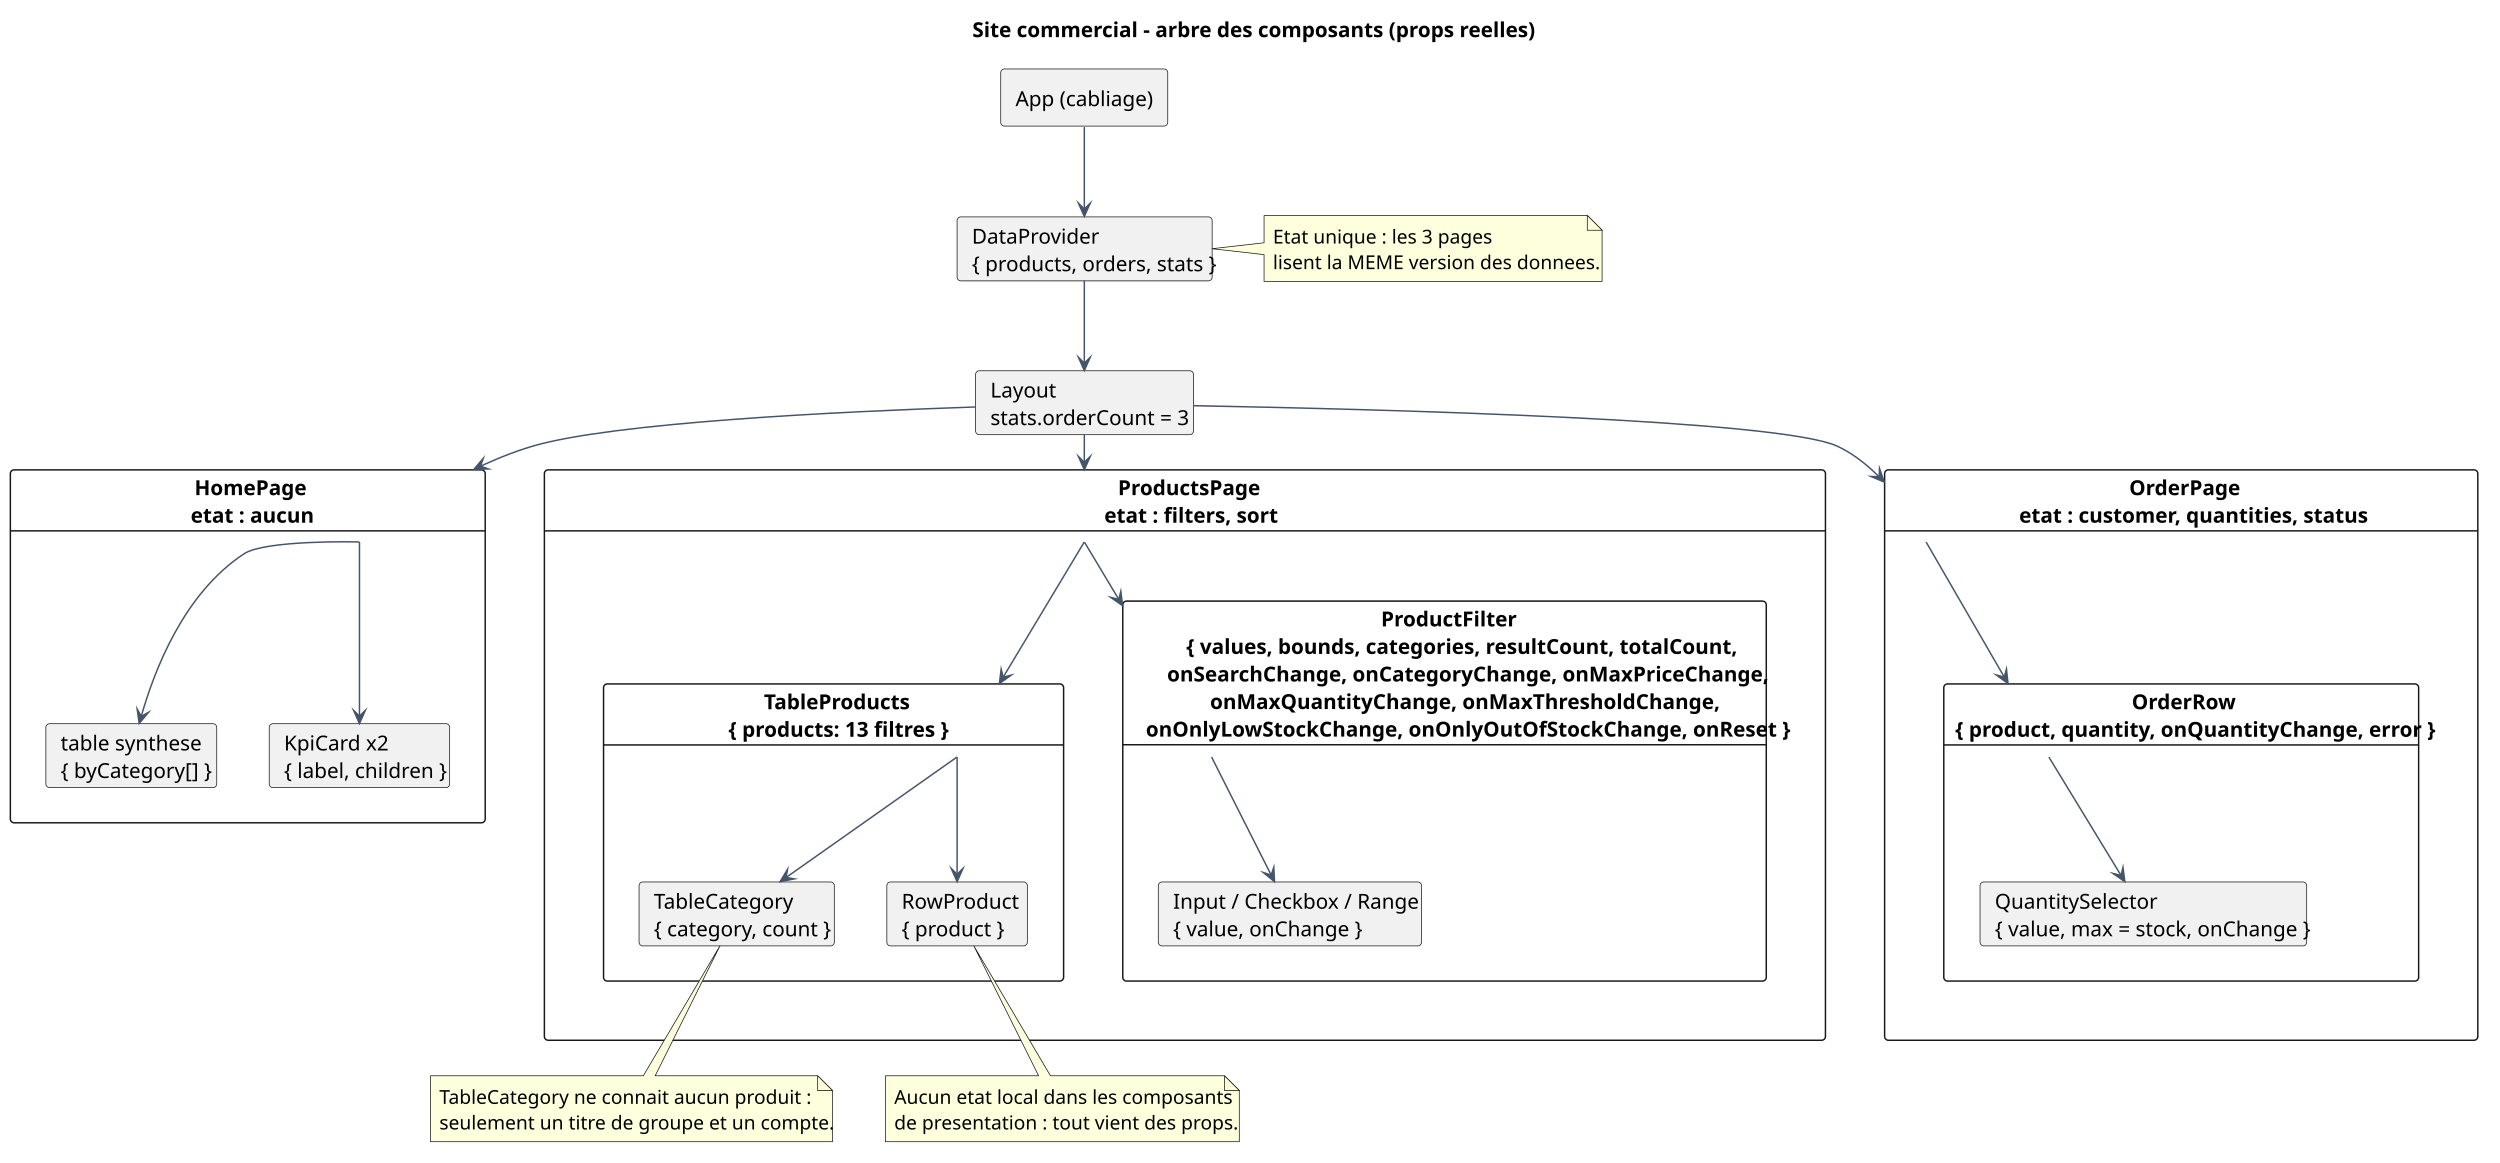
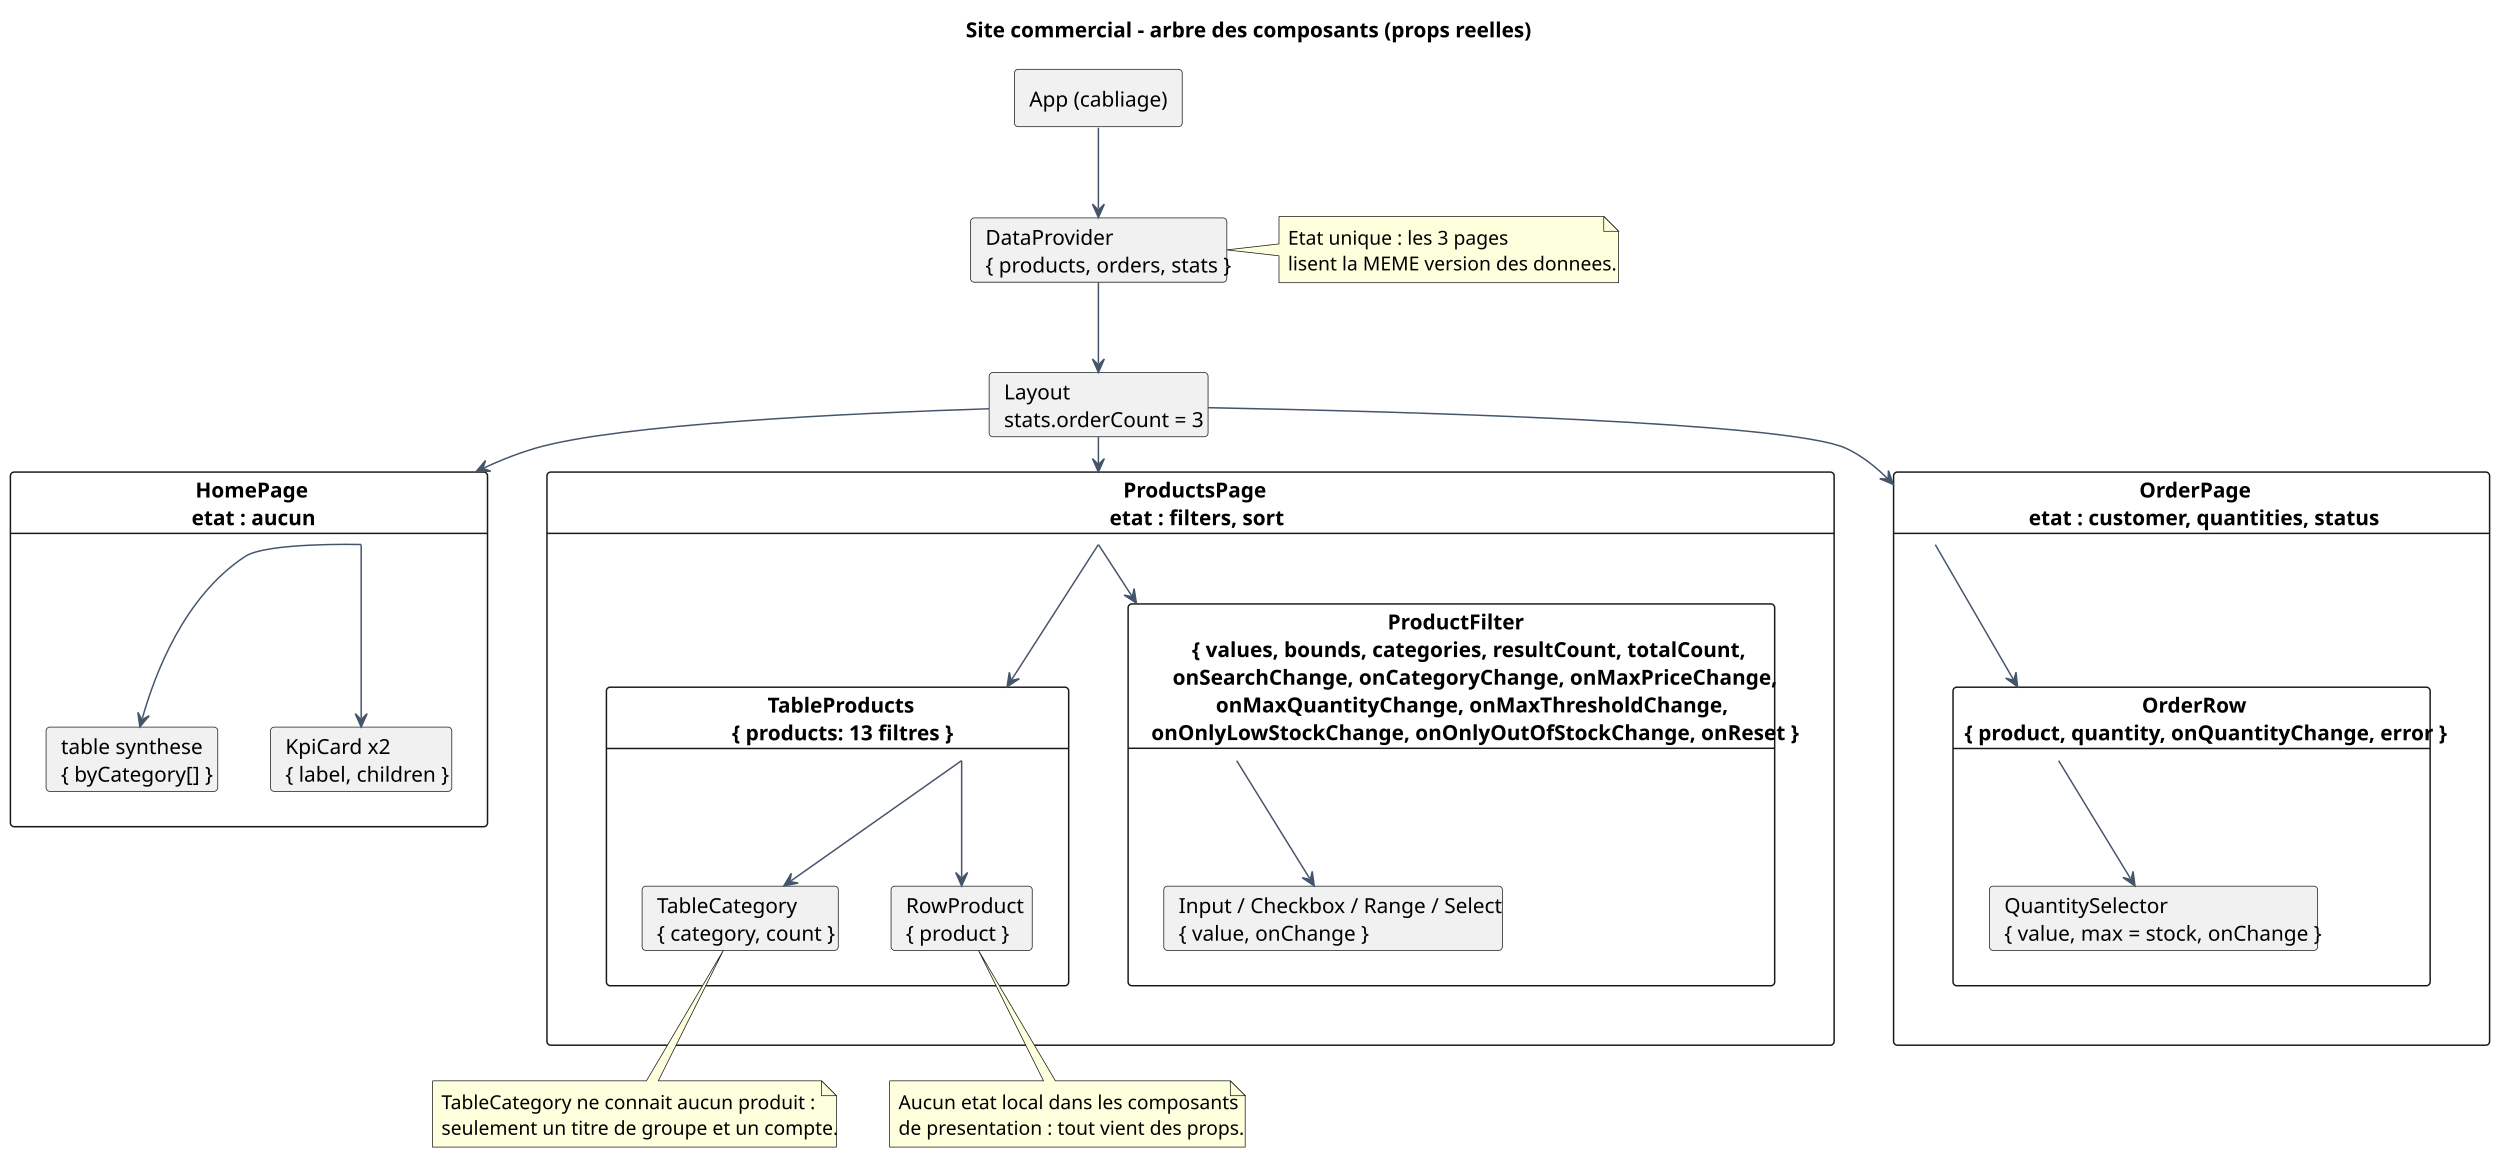
- <svg xmlns="http://www.w3.org/2000/svg" version="1.1" data-diagram-type="DESCRIPTION" style="width:1690px;height:786px;background:#FFFFFF;" width="1690px" height="786px" viewBox="0 0 1690 786" zoomAndPan="magnify" preserveAspectRatio="none" contentStyleType="text/css">
+ <svg xmlns="http://www.w3.org/2000/svg" contentStyleType="text/css" data-diagram-type="DESCRIPTION" height="778px" preserveAspectRatio="none" style="width:1682px;height:778px;background:#FFFFFF;" version="1.1" viewBox="0 0 1682 778" width="1682px" zoomAndPan="magnify">
  <defs />
-   <g font-family="sans-serif" lengthAdjust="spacing">
+   <g>
    <g class="title" data-source-line="1">
-       <text x="657.302" y="25.107" fill="#000" font-size="14" textLength="368.396" font-weight="700" font-family="Segoe UI">Site commercial  -  arbre des composants (props reelles)</text>
+       <text fill="#000000" font-family="Segoe UI" font-size="14" font-weight="bold" lengthAdjust="spacing" textLength="368.396" x="649.802" y="25.107">Site commercial  -  arbre des composants (props reelles)</text>
    </g>
-     <g class="cluster" data-qualified-name="Accueil" id="ent0004" data-source-line="16">
-       <rect x="7" y="317.621" width="321" height="238.58" fill="none" style="stroke:#181818;stroke-width:1;" rx="2.5" ry="2.5" />
-       <line x1="7" y1="358.863" x2="328" y2="358.863" style="stroke:#181818;stroke-width:1;" />
-       <text x="131.471" y="334.729" fill="#000" font-size="14" textLength="72.058" font-weight="700" font-family="Segoe UI">HomePage</text>
-       <text x="128.908" y="353.35" fill="#000" font-size="14" textLength="77.185" font-weight="700" font-family="Segoe UI">etat : aucun</text>
+     <g class="cluster" data-entity="Accueil" data-source-line="16" data-uid="ent0005" id="cluster_Accueil">
+       <rect fill="none" height="238.58" rx="2.5" ry="2.5" style="stroke:#181818;stroke-width:1;" width="321" x="7" y="317.621" />
+       <line style="stroke:#181818;stroke-width:1;" x1="7" x2="328" y1="358.863" y2="358.863" />
+       <text fill="#000000" font-family="Segoe UI" font-size="14" font-weight="bold" lengthAdjust="spacing" textLength="72.058" x="131.471" y="334.728">HomePage</text>
+       <text fill="#000000" font-family="Segoe UI" font-size="14" font-weight="bold" lengthAdjust="spacing" textLength="77.185" x="128.908" y="353.35">etat : aucun</text>
    </g>
-     <g class="cluster" data-qualified-name="Produits" id="ent0007" data-source-line="21">
-       <rect x="368" y="317.621" width="866" height="385.58" fill="none" style="stroke:#181818;stroke-width:1;" rx="2.5" ry="2.5" />
-       <line x1="368" y1="358.863" x2="1234" y2="358.863" style="stroke:#181818;stroke-width:1;" />
-       <text x="755.715" y="334.729" fill="#000" font-size="14" textLength="90.569" font-weight="700" font-family="Segoe UI">ProductsPage</text>
-       <text x="746.504" y="353.35" fill="#000" font-size="14" textLength="108.992" font-weight="700" font-family="Segoe UI">etat : filters, sort</text>
+     <g class="cluster" data-entity="Produits" data-source-line="21" data-uid="ent0008" id="cluster_Produits">
+       <rect fill="none" height="385.58" rx="2.5" ry="2.5" style="stroke:#181818;stroke-width:1;" width="866" x="368" y="317.621" />
+       <line style="stroke:#181818;stroke-width:1;" x1="368" x2="1234" y1="358.863" y2="358.863" />
+       <text fill="#000000" font-family="Segoe UI" font-size="14" font-weight="bold" lengthAdjust="spacing" textLength="90.569" x="755.715" y="334.728">ProductsPage</text>
+       <text fill="#000000" font-family="Segoe UI" font-size="14" font-weight="bold" lengthAdjust="spacing" textLength="108.992" x="746.504" y="353.35">etat : filters, sort</text>
    </g>
-     <g class="cluster" data-qualified-name="Produits.F" id="ent0008" data-source-line="22">
-       <rect x="759" y="406.341" width="435" height="256.86" fill="none" style="stroke:#181818;stroke-width:1;" rx="2.5" ry="2.5" />
-       <line x1="759" y1="503.447" x2="1194" y2="503.447" style="stroke:#181818;stroke-width:1;" />
-       <text x="933.567" y="423.449" fill="#000" font-size="14" textLength="85.866" font-weight="700" font-family="Segoe UI">ProductFilter</text>
-       <text x="801.961" y="442.07" fill="#000" font-size="14" textLength="349.077" font-weight="700" font-family="Segoe UI">{ values, bounds, categories, resultCount, totalCount,</text>
-       <text x="788.949" y="460.691" fill="#000" font-size="14" textLength="382.826" font-weight="700" font-family="Segoe UI">onSearchChange, onCategoryChange, onMaxPriceChange,</text>
-       <text x="818.002" y="479.312" fill="#000" font-size="14" textLength="324.721" font-weight="700" font-family="Segoe UI">onMaxQuantityChange, onMaxThresholdChange,</text>
-       <text x="774.594" y="497.933" fill="#000" font-size="14" textLength="411.537" font-weight="700" font-family="Segoe UI">onOnlyLowStockChange, onOnlyOutOfStockChange, onReset }</text>
+     <g class="cluster" data-entity="F" data-source-line="22" data-uid="ent0009" id="cluster_F">
+       <rect fill="none" height="256.86" rx="2.5" ry="2.5" style="stroke:#181818;stroke-width:1;" width="435" x="759" y="406.341" />
+       <line style="stroke:#181818;stroke-width:1;" x1="759" x2="1194" y1="503.447" y2="503.447" />
+       <text fill="#000000" font-family="Segoe UI" font-size="14" font-weight="bold" lengthAdjust="spacing" textLength="85.866" x="933.567" y="423.449">ProductFilter</text>
+       <text fill="#000000" font-family="Segoe UI" font-size="14" font-weight="bold" lengthAdjust="spacing" textLength="349.077" x="801.961" y="442.07">{ values, bounds, categories, resultCount, totalCount,</text>
+       <text fill="#000000" font-family="Segoe UI" font-size="14" font-weight="bold" lengthAdjust="spacing" textLength="382.826" x="788.949" y="460.691">onSearchChange, onCategoryChange, onMaxPriceChange,</text>
+       <text fill="#000000" font-family="Segoe UI" font-size="14" font-weight="bold" lengthAdjust="spacing" textLength="324.721" x="818.002" y="479.312">onMaxQuantityChange, onMaxThresholdChange,</text>
+       <text fill="#000000" font-family="Segoe UI" font-size="14" font-weight="bold" lengthAdjust="spacing" textLength="411.537" x="774.594" y="497.933">onOnlyLowStockChange, onOnlyOutOfStockChange, onReset }</text>
    </g>
-     <g class="cluster" data-qualified-name="Produits.T" id="ent0010" data-source-line="25">
-       <rect x="408" y="462.341" width="311" height="200.86" fill="none" style="stroke:#181818;stroke-width:1;" rx="2.5" ry="2.5" />
-       <line x1="408" y1="503.583" x2="719" y2="503.583" style="stroke:#181818;stroke-width:1;" />
-       <text x="516.417" y="479.449" fill="#000" font-size="14" textLength="94.165" font-weight="700" font-family="Segoe UI">TableProducts</text>
-       <text x="492.481" y="498.07" fill="#000" font-size="14" textLength="142.037" font-weight="700" font-family="Segoe UI">{ products: 13 filtres }</text>
+     <g class="cluster" data-entity="T" data-source-line="25" data-uid="ent0011" id="cluster_T">
+       <rect fill="none" height="200.86" rx="2.5" ry="2.5" style="stroke:#181818;stroke-width:1;" width="311" x="408" y="462.341" />
+       <line style="stroke:#181818;stroke-width:1;" x1="408" x2="719" y1="503.583" y2="503.583" />
+       <text fill="#000000" font-family="Segoe UI" font-size="14" font-weight="bold" lengthAdjust="spacing" textLength="94.165" x="516.418" y="479.449">TableProducts</text>
+       <text fill="#000000" font-family="Segoe UI" font-size="14" font-weight="bold" lengthAdjust="spacing" textLength="142.037" x="492.481" y="498.07">{ products: 13 filtres }</text>
    </g>
-     <g class="cluster" data-qualified-name="Commande" id="ent0013" data-source-line="31">
-       <rect x="1274" y="317.621" width="401" height="385.58" fill="none" style="stroke:#181818;stroke-width:1;" rx="2.5" ry="2.5" />
-       <line x1="1274" y1="358.863" x2="1675" y2="358.863" style="stroke:#181818;stroke-width:1;" />
-       <text x="1439.312" y="334.729" fill="#000" font-size="14" textLength="70.376" font-weight="700" font-family="Segoe UI">OrderPage</text>
-       <text x="1364.947" y="353.35" fill="#000" font-size="14" textLength="219.105" font-weight="700" font-family="Segoe UI">etat : customer, quantities, status</text>
+     <g class="cluster" data-entity="Commande" data-source-line="31" data-uid="ent0014" id="cluster_Commande">
+       <rect fill="none" height="385.58" rx="2.5" ry="2.5" style="stroke:#181818;stroke-width:1;" width="401" x="1274" y="317.621" />
+       <line style="stroke:#181818;stroke-width:1;" x1="1274" x2="1675" y1="358.863" y2="358.863" />
+       <text fill="#000000" font-family="Segoe UI" font-size="14" font-weight="bold" lengthAdjust="spacing" textLength="70.376" x="1439.312" y="334.728">OrderPage</text>
+       <text fill="#000000" font-family="Segoe UI" font-size="14" font-weight="bold" lengthAdjust="spacing" textLength="219.106" x="1364.947" y="353.35">etat : customer, quantities, status</text>
    </g>
-     <g class="cluster" data-qualified-name="Commande.L" id="ent0014" data-source-line="32">
-       <rect x="1314" y="462.341" width="321" height="200.86" fill="none" style="stroke:#181818;stroke-width:1;" rx="2.5" ry="2.5" />
-       <line x1="1314" y1="503.583" x2="1635" y2="503.583" style="stroke:#181818;stroke-width:1;" />
-       <text x="1441.069" y="479.449" fill="#000" font-size="14" textLength="66.862" font-weight="700" font-family="Segoe UI">OrderRow</text>
-       <text x="1321.761" y="498.07" fill="#000" font-size="14" textLength="305.478" font-weight="700" font-family="Segoe UI">{ product, quantity, onQuantityChange, error }</text>
+     <g class="cluster" data-entity="L" data-source-line="32" data-uid="ent0015" id="cluster_L">
+       <rect fill="none" height="200.86" rx="2.5" ry="2.5" style="stroke:#181818;stroke-width:1;" width="321" x="1314" y="462.341" />
+       <line style="stroke:#181818;stroke-width:1;" x1="1314" x2="1635" y1="503.583" y2="503.583" />
+       <text fill="#000000" font-family="Segoe UI" font-size="14" font-weight="bold" lengthAdjust="spacing" textLength="66.862" x="1441.069" y="479.449">OrderRow</text>
+       <text fill="#000000" font-family="Segoe UI" font-size="14" font-weight="bold" lengthAdjust="spacing" textLength="305.478" x="1321.761" y="498.07">{ product, quantity, onQuantityChange, error }</text>
    </g>
-     <g class="entity" data-qualified-name="App" id="ent0001" data-source-line="7">
-       <rect x="676.5" y="46.621" width="112.9" height="38.621" fill="#F1F1F1" style="stroke:#181818;stroke-width:0.5;" rx="2.5" ry="2.5" />
-       <text x="686.5" y="71.729" fill="#000" font-size="14" textLength="92.9" font-family="Segoe UI">App  (cabliage)</text>
+     <g class="entity" data-entity="App" data-source-line="7" data-uid="ent0002" id="entity_App">
+       <rect fill="#F1F1F1" height="38.621" rx="2.5" ry="2.5" style="stroke:#181818;stroke-width:0.5;" width="112.9" x="682.5" y="46.621" />
+       <text fill="#000000" font-family="Segoe UI" font-size="14" lengthAdjust="spacing" textLength="92.9" x="692.5" y="71.728">App  (cabliage)</text>
    </g>
-     <g class="entity" data-qualified-name="Store" id="ent0002" data-source-line="10">
-       <rect x="647" y="146.621" width="172.414" height="43.242" fill="#F1F1F1" style="stroke:#181818;stroke-width:0.5;" rx="2.5" ry="2.5" />
-       <text x="657" y="164.729" fill="#000" font-size="14" textLength="80.247" font-family="Segoe UI">DataProvider</text>
-       <text x="657" y="183.35" fill="#000" font-size="14" textLength="152.414" font-family="Segoe UI">{ products, orders, stats }</text>
+     <g class="entity" data-entity="Store" data-source-line="10" data-uid="ent0003" id="entity_Store">
+       <rect fill="#F1F1F1" height="43.242" rx="2.5" ry="2.5" style="stroke:#181818;stroke-width:0.5;" width="172.414" x="653" y="146.621" />
+       <text fill="#000000" font-family="Segoe UI" font-size="14" lengthAdjust="spacing" textLength="80.247" x="663" y="164.728">DataProvider</text>
+       <text fill="#000000" font-family="Segoe UI" font-size="14" lengthAdjust="spacing" textLength="152.414" x="663" y="183.35">{ products, orders, stats }</text>
    </g>
-     <g class="entity" data-qualified-name="Layout" id="ent0003" data-source-line="13">
-       <rect x="659.5" y="250.621" width="147.285" height="43.242" fill="#F1F1F1" style="stroke:#181818;stroke-width:0.5;" rx="2.5" ry="2.5" />
-       <text x="669.5" y="268.729" fill="#000" font-size="14" textLength="41.357" font-family="Segoe UI">Layout</text>
-       <text x="669.5" y="287.35" fill="#000" font-size="14" textLength="127.285" font-family="Segoe UI">stats.orderCount = 3</text>
+     <g class="entity" data-entity="Layout" data-source-line="13" data-uid="ent0004" id="entity_Layout">
+       <rect fill="#F1F1F1" height="43.242" rx="2.5" ry="2.5" style="stroke:#181818;stroke-width:0.5;" width="147.285" x="665.5" y="250.621" />
+       <text fill="#000000" font-family="Segoe UI" font-size="14" lengthAdjust="spacing" textLength="41.357" x="675.5" y="268.728">Layout</text>
+       <text fill="#000000" font-family="Segoe UI" font-size="14" lengthAdjust="spacing" textLength="127.285" x="675.5" y="287.35">stats.orderCount = 3</text>
    </g>
-     <g class="entity" data-qualified-name="Accueil.K1" id="ent0005" data-source-line="17">
-       <rect x="182" y="489.201" width="121.972" height="43.242" fill="#F1F1F1" style="stroke:#181818;stroke-width:0.5;" rx="2.5" ry="2.5" />
-       <text x="192" y="507.309" fill="#000" font-size="14" textLength="66.452" font-family="Segoe UI">KpiCard x2</text>
-       <text x="192" y="525.93" fill="#000" font-size="14" textLength="101.972" font-family="Segoe UI">{ label, children }</text>
+     <g class="entity" data-entity="K1" data-source-line="17" data-uid="ent0006" id="entity_K1">
+       <rect fill="#F1F1F1" height="43.242" rx="2.5" ry="2.5" style="stroke:#181818;stroke-width:0.5;" width="121.972" x="182" y="489.201" />
+       <text fill="#000000" font-family="Segoe UI" font-size="14" lengthAdjust="spacing" textLength="66.452" x="192" y="507.308">KpiCard x2</text>
+       <text fill="#000000" font-family="Segoe UI" font-size="14" lengthAdjust="spacing" textLength="101.972" x="192" y="525.93">{ label, children }</text>
    </g>
-     <g class="entity" data-qualified-name="Accueil.K2" id="ent0006" data-source-line="18">
-       <rect x="31" y="489.201" width="115.519" height="43.242" fill="#F1F1F1" style="stroke:#181818;stroke-width:0.5;" rx="2.5" ry="2.5" />
-       <text x="41" y="507.309" fill="#000" font-size="14" textLength="88.532" font-family="Segoe UI">table synthese</text>
-       <text x="41" y="525.93" fill="#000" font-size="14" textLength="95.519" font-family="Segoe UI">{ byCategory[] }</text>
+     <g class="entity" data-entity="K2" data-source-line="18" data-uid="ent0007" id="entity_K2">
+       <rect fill="#F1F1F1" height="43.242" rx="2.5" ry="2.5" style="stroke:#181818;stroke-width:0.5;" width="115.519" x="31" y="489.201" />
+       <text fill="#000000" font-family="Segoe UI" font-size="14" lengthAdjust="spacing" textLength="88.532" x="41" y="507.308">table synthese</text>
+       <text fill="#000000" font-family="Segoe UI" font-size="14" lengthAdjust="spacing" textLength="95.519" x="41" y="525.93">{ byCategory[] }</text>
    </g>
-     <g class="entity" data-qualified-name="Produits.F.Atomes" id="ent0009" data-source-line="23">
-       <rect x="783" y="596.201" width="177.979" height="43.242" fill="#F1F1F1" style="stroke:#181818;stroke-width:0.5;" rx="2.5" ry="2.5" />
-       <text x="793" y="614.309" fill="#000" font-size="14" textLength="157.979" font-family="Segoe UI">Input / Checkbox / Range</text>
-       <text x="793" y="632.93" fill="#000" font-size="14" textLength="118.781" font-family="Segoe UI">{ value, onChange }</text>
+     <g class="entity" data-entity="Atomes" data-source-line="23" data-uid="ent0010" id="entity_Atomes">
+       <rect fill="#F1F1F1" height="43.242" rx="2.5" ry="2.5" style="stroke:#181818;stroke-width:0.5;" width="227.785" x="783" y="596.201" />
+       <text fill="#000000" font-family="Segoe UI" font-size="14" lengthAdjust="spacing" textLength="207.785" x="793" y="614.308">Input / Checkbox / Range / Select</text>
+       <text fill="#000000" font-family="Segoe UI" font-size="14" lengthAdjust="spacing" textLength="118.781" x="793" y="632.93">{ value, onChange }</text>
    </g>
-     <g class="entity" data-qualified-name="Produits.T.C" id="ent0011" data-source-line="26">
-       <rect x="432" y="596.201" width="131.993" height="43.242" fill="#F1F1F1" style="stroke:#181818;stroke-width:0.5;" rx="2.5" ry="2.5" />
-       <text x="442" y="614.309" fill="#000" font-size="14" textLength="89.346" font-family="Segoe UI">TableCategory</text>
-       <text x="442" y="632.93" fill="#000" font-size="14" textLength="111.993" font-family="Segoe UI">{ category, count }</text>
+     <g class="entity" data-entity="C" data-source-line="26" data-uid="ent0012" id="entity_C">
+       <rect fill="#F1F1F1" height="43.242" rx="2.5" ry="2.5" style="stroke:#181818;stroke-width:0.5;" width="131.993" x="432" y="596.201" />
+       <text fill="#000000" font-family="Segoe UI" font-size="14" lengthAdjust="spacing" textLength="89.346" x="442" y="614.308">TableCategory</text>
+       <text fill="#000000" font-family="Segoe UI" font-size="14" lengthAdjust="spacing" textLength="111.993" x="442" y="632.93">{ category, count }</text>
    </g>
-     <g class="entity" data-qualified-name="Produits.T.R" id="ent0012" data-source-line="27">
-       <rect x="599.5" y="596.201" width="94.983" height="43.242" fill="#F1F1F1" style="stroke:#181818;stroke-width:0.5;" rx="2.5" ry="2.5" />
-       <text x="609.5" y="614.309" fill="#000" font-size="14" textLength="74.983" font-family="Segoe UI">RowProduct</text>
-       <text x="609.5" y="632.93" fill="#000" font-size="14" textLength="64.798" font-family="Segoe UI">{ product }</text>
+     <g class="entity" data-entity="R" data-source-line="27" data-uid="ent0013" id="entity_R">
+       <rect fill="#F1F1F1" height="43.242" rx="2.5" ry="2.5" style="stroke:#181818;stroke-width:0.5;" width="94.983" x="599.5" y="596.201" />
+       <text fill="#000000" font-family="Segoe UI" font-size="14" lengthAdjust="spacing" textLength="74.983" x="609.5" y="614.308">RowProduct</text>
+       <text fill="#000000" font-family="Segoe UI" font-size="14" lengthAdjust="spacing" textLength="64.798" x="609.5" y="632.93">{ product }</text>
    </g>
-     <g class="entity" data-qualified-name="Commande.L.S" id="ent0015" data-source-line="33">
-       <rect x="1338.5" y="596.201" width="220.819" height="43.242" fill="#F1F1F1" style="stroke:#181818;stroke-width:0.5;" rx="2.5" ry="2.5" />
-       <text x="1348.5" y="614.309" fill="#000" font-size="14" textLength="102.929" font-family="Segoe UI">QuantitySelector</text>
-       <text x="1348.5" y="632.93" fill="#000" font-size="14" textLength="200.819" font-family="Segoe UI">{ value, max = stock, onChange }</text>
+     <g class="entity" data-entity="S" data-source-line="33" data-uid="ent0016" id="entity_S">
+       <rect fill="#F1F1F1" height="43.242" rx="2.5" ry="2.5" style="stroke:#181818;stroke-width:0.5;" width="220.819" x="1338.5" y="596.201" />
+       <text fill="#000000" font-family="Segoe UI" font-size="14" lengthAdjust="spacing" textLength="102.929" x="1348.5" y="614.308">QuantitySelector</text>
+       <text fill="#000000" font-family="Segoe UI" font-size="14" lengthAdjust="spacing" textLength="200.819" x="1348.5" y="632.93">{ value, max = stock, onChange }</text>
    </g>
-     <g class="entity" data-qualified-name="GMN30" id="ent0031" data-source-line="53">
-       <path d="M854.5,145.621 L854.5,164.121 L819.2,168.121 L854.5,172.121 L854.5,190.203 A0,0 0 0 0 854.5,190.203 L1083.011,190.203 A0,0 0 0 0 1083.011,190.203 L1083.011,155.621 L1073.011,145.621 L854.5,145.621 A0,0 0 0 0 854.5,145.621" style="stroke:#181818;stroke-width:0.5;" fill="#FEFFDD" />
-       <path d="M1073.011,145.621 L1073.011,155.621 L1083.011,155.621 L1073.011,145.621" style="stroke:#181818;stroke-width:0.5;" fill="#FEFFDD" />
-       <text x="860.5" y="164.649" fill="#000" font-size="13" textLength="138.995" font-family="Segoe UI">Etat unique : les 3 pages</text>
-       <text x="860.5" y="181.94" fill="#000" font-size="13" textLength="207.511" font-family="Segoe UI">lisent la MEME version des donnees.</text>
+     <g class="entity" data-entity="GMN31" data-source-line="53" data-uid="ent0032" id="entity_GMN31">
+       <path d="M860.5,145.621 L860.5,164.121 L825.2,168.121 L860.5,172.121 L860.5,190.203 A0,0 0 0 0 860.5,190.203 L1089.011,190.203 A0,0 0 0 0 1089.011,190.203 L1089.011,155.621 L1079.011,145.621 L860.5,145.621 A0,0 0 0 0 860.5,145.621" fill="#FEFFDD" style="stroke:#181818;stroke-width:0.5;" />
+       <path d="M1079.011,145.621 L1079.011,155.621 L1089.011,155.621 L1079.011,145.621" fill="#FEFFDD" style="stroke:#181818;stroke-width:0.5;" />
+       <text fill="#000000" font-family="Segoe UI" font-size="13" lengthAdjust="spacing" textLength="138.995" x="866.5" y="164.649">Etat unique : les 3 pages</text>
+       <text fill="#000000" font-family="Segoe UI" font-size="13" lengthAdjust="spacing" textLength="207.511" x="866.5" y="181.94">lisent la MEME version des donnees.</text>
    </g>
-     <g class="entity" data-qualified-name="GMN33" id="ent0034" data-source-line="58">
-       <path d="M598.5,727.201 L598.5,771.783 A0,0 0 0 0 598.5,771.783 L837.764,771.783 A0,0 0 0 0 837.764,771.783 L837.764,737.201 L827.764,727.201 L710.09,727.201 L658.25,639.301 L702.09,727.201 L598.5,727.201 A0,0 0 0 0 598.5,727.201" style="stroke:#181818;stroke-width:0.5;" fill="#FEFFDD" />
-       <path d="M827.764,727.201 L827.764,737.201 L837.764,737.201 L827.764,727.201" style="stroke:#181818;stroke-width:0.5;" fill="#FEFFDD" />
-       <text x="604.5" y="746.229" fill="#000" font-size="13" textLength="215.116" font-family="Segoe UI">Aucun etat local dans les composants</text>
-       <text x="604.5" y="763.52" fill="#000" font-size="13" textLength="218.264" font-family="Segoe UI">de presentation : tout vient des props.</text>
+     <g class="entity" data-entity="GMN34" data-source-line="58" data-uid="ent0035" id="entity_GMN34">
+       <path d="M598.5,727.201 L598.5,771.783 A0,0 0 0 0 598.5,771.783 L837.764,771.783 A0,0 0 0 0 837.764,771.783 L837.764,737.201 L827.764,727.201 L710.09,727.201 L658.25,639.301 L702.09,727.201 L598.5,727.201 A0,0 0 0 0 598.5,727.201" fill="#FEFFDD" style="stroke:#181818;stroke-width:0.5;" />
+       <path d="M827.764,727.201 L827.764,737.201 L837.764,737.201 L827.764,727.201" fill="#FEFFDD" style="stroke:#181818;stroke-width:0.5;" />
+       <text fill="#000000" font-family="Segoe UI" font-size="13" lengthAdjust="spacing" textLength="215.116" x="604.5" y="746.229">Aucun etat local dans les composants</text>
+       <text fill="#000000" font-family="Segoe UI" font-size="13" lengthAdjust="spacing" textLength="218.264" x="604.5" y="763.52">de presentation : tout vient des props.</text>
    </g>
-     <g class="entity" data-qualified-name="GMN36" id="ent0037" data-source-line="63">
-       <path d="M291,727.201 L291,771.783 A0,0 0 0 0 291,771.783 L562.739,771.783 A0,0 0 0 0 562.739,771.783 L562.739,737.201 L552.739,727.201 L442.91,727.201 L486.75,639.301 L434.91,727.201 L291,727.201 A0,0 0 0 0 291,727.201" style="stroke:#181818;stroke-width:0.5;" fill="#FEFFDD" />
-       <path d="M552.739,727.201 L552.739,737.201 L562.739,737.201 L552.739,727.201" style="stroke:#181818;stroke-width:0.5;" fill="#FEFFDD" />
-       <text x="297" y="746.229" fill="#000" font-size="13" textLength="237.282" font-family="Segoe UI">TableCategory ne connait aucun produit :</text>
-       <text x="297" y="763.52" fill="#000" font-size="13" textLength="250.739" font-family="Segoe UI">seulement un titre de groupe et un compte.</text>
+     <g class="entity" data-entity="GMN37" data-source-line="63" data-uid="ent0038" id="entity_GMN37">
+       <path d="M291,727.201 L291,771.783 A0,0 0 0 0 291,771.783 L562.739,771.783 A0,0 0 0 0 562.739,771.783 L562.739,737.201 L552.739,727.201 L442.91,727.201 L486.75,639.301 L434.91,727.201 L291,727.201 A0,0 0 0 0 291,727.201" fill="#FEFFDD" style="stroke:#181818;stroke-width:0.5;" />
+       <path d="M552.739,727.201 L552.739,737.201 L562.739,737.201 L552.739,727.201" fill="#FEFFDD" style="stroke:#181818;stroke-width:0.5;" />
+       <text fill="#000000" font-family="Segoe UI" font-size="13" lengthAdjust="spacing" textLength="237.282" x="297" y="746.229">TableCategory ne connait aucun produit :</text>
+       <text fill="#000000" font-family="Segoe UI" font-size="13" lengthAdjust="spacing" textLength="250.739" x="297" y="763.52">seulement un titre de groupe et un compte.</text>
    </g>
-     <g class="link" data-entity-1="ent0001" data-entity-2="ent0002" id="lnk16" data-source-line="37" data-link-type="dependency">
-       <path d="M733,85.931 C733,103.131 733,123.531 733,141.321" style="stroke:#44546A;stroke-width:1;" fill="none" id="App-to-Store" />
-       <polygon points="733,146.321,737,137.321,733,141.321,729,137.321,733,146.321" fill="#44546A" style="stroke:#44546A;stroke-width:1;stroke-linejoin:miter;stroke-miterlimit:10;" />
+     <g class="link" data-entity-1="App" data-entity-2="Store" data-source-line="37" data-uid="lnk17" id="link_App_Store">
+       <path d="M739,85.931 C739,103.131 739,122.531 739,140.321" fill="none" id="App-to-Store" style="stroke:#44546A;stroke-width:1;" />
+       <polygon fill="#44546A" points="739,146.321,743,137.321,739,141.321,735,137.321,739,146.321" style="stroke:#44546A;stroke-width:1;" />
    </g>
-     <g class="link" data-entity-1="ent0002" data-entity-2="ent0003" id="lnk17" data-source-line="38" data-link-type="dependency">
-       <path d="M733,189.761 C733,207.461 733,227.821 733,245.511" style="stroke:#44546A;stroke-width:1;" fill="none" id="Store-to-Layout" />
-       <polygon points="733,250.511,737,241.511,733,245.511,729,241.511,733,250.511" fill="#44546A" style="stroke:#44546A;stroke-width:1;stroke-linejoin:miter;stroke-miterlimit:10;" />
+     <g class="link" data-entity-1="Store" data-entity-2="Layout" data-source-line="38" data-uid="lnk18" id="link_Store_Layout">
+       <path d="M739,189.761 C739,207.461 739,226.821 739,244.511" fill="none" id="Store-to-Layout" style="stroke:#44546A;stroke-width:1;" />
+       <polygon fill="#44546A" points="739,250.511,743,241.511,739,245.511,735,241.511,739,250.511" style="stroke:#44546A;stroke-width:1;" />
    </g>
-     <g class="link" data-entity-1="ent0003" data-entity-2="ent0004" id="lnk18" data-source-line="39" data-link-type="dependency">
-       <path d="M659.39,275.111 C567.04,278.231 414.2,285.661 360,301.621 C353.02,303.676 345.986,306.185 339.018,309.004 C335.533,310.414 332.065,311.901 328.628,313.449 C326.91,314.222 325.199,315.011 323.498,315.812 C322.648,316.213 321.8,316.617 320.954,317.024 C320.743,317.125 325.033,315.05 324.822,315.152" style="stroke:#44546A;stroke-width:1;" fill="none" id="Layout-to-Accueil" />
-       <polygon points="320.321,317.329,330.165,317.012,324.822,315.152,326.682,309.81,320.321,317.329" fill="#44546A" style="stroke:#44546A;stroke-width:1;stroke-linejoin:miter;stroke-miterlimit:10;" />
+     <g class="link" data-entity-1="Layout" data-entity-2="Accueil" data-source-line="39" data-uid="lnk19" id="link_Layout_Accueil">
+       <path d="M665.42,275.001 C571.71,278.031 415.32,285.371 360,301.621 C353.019,303.672 345.984,306.178 339.015,308.995 C335.53,310.404 332.062,311.891 328.625,313.438 C326.906,314.211 325.195,314.999 323.494,315.8 C322.644,316.201 321.796,316.605 320.95,317.011 C320.739,317.113 325.93,314.603 325.719,314.705" fill="none" id="Layout-to-Accueil" style="stroke:#44546A;stroke-width:1;" />
+       <polygon fill="#44546A" points="320.317,317.317,330.161,317.001,324.818,315.14,326.678,309.798,320.317,317.317" style="stroke:#44546A;stroke-width:1;" />
    </g>
-     <g class="link" data-entity-1="ent0003" data-entity-2="ent0007" id="lnk19" data-source-line="40" data-link-type="dependency">
-       <path d="M733,293.961 C733,300.526 733,308.077 733,315.75 C733,316.23 733,316.71 733,317.191 C733,317.311 733,312.431 733,312.551" style="stroke:#44546A;stroke-width:1;" fill="none" id="Layout-to-Produits" />
-       <polygon points="733,317.551,737,308.551,733,312.551,729,308.551,733,317.551" fill="#44546A" style="stroke:#44546A;stroke-width:1;stroke-linejoin:miter;stroke-miterlimit:10;" />
+     <g class="link" data-entity-1="Layout" data-entity-2="Produits" data-source-line="40" data-uid="lnk20" id="link_Layout_Produits">
+       <path d="M739,293.961 C739,300.526 739,308.077 739,315.75 C739,316.23 739,316.71 739,317.19 C739,317.311 739,311.431 739,311.551" fill="none" id="Layout-to-Produits" style="stroke:#44546A;stroke-width:1;" />
+       <polygon fill="#44546A" points="739,317.551,743,308.551,739,312.551,735,308.551,739,317.551" style="stroke:#44546A;stroke-width:1;" />
    </g>
-     <g class="link" data-entity-1="ent0003" data-entity-2="ent0013" id="lnk20" data-source-line="41" data-link-type="dependency">
-       <path d="M806.59,274.251 C938.15,276.701 1203.59,283.801 1242,301.621 C1250.52,305.574 1258.433,311.328 1265.532,317.78 C1267.307,319.392 1269.031,321.049 1270.701,322.732 C1271.536,323.573 1272.358,324.421 1273.165,325.273 C1273.367,325.487 1270.149,322.051 1270.35,322.265" style="stroke:#44546A;stroke-width:1;" fill="none" id="Layout-to-Commande" />
-       <polygon points="1273.768,325.913,1270.533,316.611,1270.35,322.265,1264.696,322.081,1273.768,325.913" fill="#44546A" style="stroke:#44546A;stroke-width:1;stroke-linejoin:miter;stroke-miterlimit:10;" />
+     <g class="link" data-entity-1="Layout" data-entity-2="Commande" data-source-line="41" data-uid="lnk21" id="link_Layout_Commande">
+       <path d="M812.74,274.301 C943.11,276.831 1204.14,284.051 1242,301.621 C1250.52,305.576 1258.432,311.332 1265.532,317.784 C1267.307,319.397 1269.031,321.053 1270.701,322.736 C1271.536,323.577 1272.358,324.425 1273.165,325.278 C1273.367,325.491 1269.466,321.326 1269.666,321.54" fill="none" id="Layout-to-Commande" style="stroke:#44546A;stroke-width:1;" />
+       <polygon fill="#44546A" points="1273.768,325.918,1270.533,316.615,1270.35,322.269,1264.696,322.086,1273.768,325.918" style="stroke:#44546A;stroke-width:1;" />
    </g>
-     <g class="link" data-entity-1="ent0004" data-entity-2="ent0005" id="lnk21" data-source-line="42" data-link-type="dependency">
-       <path d="M243,366.441 C243,369.731 243,445.311 243,484.141" style="stroke:#44546A;stroke-width:1;" fill="none" id="Accueil-to-K1" />
-       <polygon points="243,489.141,247,480.141,243,484.141,239,480.141,243,489.141" fill="#44546A" style="stroke:#44546A;stroke-width:1;stroke-linejoin:miter;stroke-miterlimit:10;" />
+     <g class="link" data-entity-1="Accueil" data-entity-2="K1" data-source-line="42" data-uid="lnk22" id="link_Accueil_K1">
+       <path d="M243,366.441 C243,369.731 243,444.311 243,483.141" fill="none" id="Accueil-to-K1" style="stroke:#44546A;stroke-width:1;" />
+       <polygon fill="#44546A" points="243,489.141,247,480.141,243,484.141,239,480.141,243,489.141" style="stroke:#44546A;stroke-width:1;" />
    </g>
-     <g class="link" data-entity-1="ent0004" data-entity-2="ent0006" id="lnk22" data-source-line="43" data-link-type="dependency">
-       <path d="M242.95,366.341 C241.03,366.291 179.34,364.931 165,374.341 C123.99,401.251 104.253,453.503 95.473,484.243" style="stroke:#44546A;stroke-width:1;" fill="none" id="Accueil-to-K2" />
-       <polygon points="94.1,489.051,100.418,481.496,95.473,484.243,92.726,479.299,94.1,489.051" fill="#44546A" style="stroke:#44546A;stroke-width:1;stroke-linejoin:miter;stroke-miterlimit:10;" />
+     <g class="link" data-entity-1="Accueil" data-entity-2="K2" data-source-line="43" data-uid="lnk23" id="link_Accueil_K2">
+       <path d="M242.95,366.341 C241.03,366.291 179.34,364.931 165,374.341 C123.99,401.251 104.528,452.542 95.748,483.282" fill="none" id="Accueil-to-K2" style="stroke:#44546A;stroke-width:1;" />
+       <polygon fill="#44546A" points="94.1,489.051,100.418,481.496,95.473,484.243,92.726,479.299,94.1,489.051" style="stroke:#44546A;stroke-width:1;" />
    </g>
-     <g class="link" data-entity-1="ent0007" data-entity-2="ent0008" id="lnk23" data-source-line="44" data-link-type="dependency">
-       <path d="M733.06,366.441 C733.703,367.511 739.234,376.73 747.209,390.023 C749.202,393.347 751.349,396.925 753.61,400.693 C754.74,402.578 755.899,404.51 757.082,406.482 C757.674,407.468 755.699,404.176 756.302,405.181" style="stroke:#44546A;stroke-width:1;" fill="none" id="Produits-to-F" />
-       <polygon points="758.874,409.468,757.674,399.693,756.302,405.181,750.814,403.808,758.874,409.468" fill="#44546A" style="stroke:#44546A;stroke-width:1;stroke-linejoin:miter;stroke-miterlimit:10;" />
+     <g class="link" data-entity-1="Produits" data-entity-2="F" data-source-line="44" data-uid="lnk24" id="link_Produits_F">
+       <path d="M739.07,366.441 C739.763,367.511 745.742,376.731 754.365,390.023 C756.521,393.347 758.842,396.925 761.287,400.693 C761.898,401.635 762.517,402.59 763.143,403.555 C763.456,404.037 763.771,404.522 764.087,405.01 C764.246,405.254 761.139,400.465 761.298,400.71" fill="none" id="Produits-to-F" style="stroke:#44546A;stroke-width:1;" />
+       <polygon fill="#44546A" points="764.563,405.744,763.021,396.017,761.842,401.549,756.31,400.37,764.563,405.744" style="stroke:#44546A;stroke-width:1;" />
    </g>
-     <g class="link" data-entity-1="ent0007" data-entity-2="ent0010" id="lnk24" data-source-line="45" data-link-type="dependency">
-       <path d="M732.94,366.441 C731.655,368.581 710.815,403.319 689.981,438.047 C687.377,442.388 684.773,446.729 682.207,451.007 C680.924,453.145 679.651,455.268 678.392,457.366 C677.762,458.416 677.136,459.459 676.515,460.496 C676.204,461.014 678.466,457.242 678.158,457.757" style="stroke:#44546A;stroke-width:1;" fill="none" id="Produits-to-T" />
-       <polygon points="675.585,462.045,683.645,456.385,678.158,457.757,676.785,452.269,675.585,462.045" fill="#44546A" style="stroke:#44546A;stroke-width:1;stroke-linejoin:miter;stroke-miterlimit:10;" />
+     <g class="link" data-entity-1="Produits" data-entity-2="T" data-source-line="45" data-uid="lnk25" id="link_Produits_T">
+       <path d="M738.93,366.441 C737.56,368.581 715.268,403.319 692.98,438.047 C690.194,442.388 687.408,446.729 684.663,451.007 C683.291,453.145 681.929,455.268 680.582,457.366 C679.908,458.416 679.239,459.459 678.574,460.495 C678.241,461.014 681.15,456.481 680.82,456.995" fill="none" id="Produits-to-T" style="stroke:#44546A;stroke-width:1;" />
+       <polygon fill="#44546A" points="677.579,462.045,685.807,456.631,680.28,457.837,679.074,452.31,677.579,462.045" style="stroke:#44546A;stroke-width:1;" />
    </g>
-     <g class="link" data-entity-1="ent0008" data-entity-2="ent0009" id="lnk25" data-source-line="46" data-link-type="dependency">
-       <path d="M819.04,511.781 C820.18,514.041 844.217,561.647 859.317,591.567" style="stroke:#44546A;stroke-width:1;" fill="none" id="F-to-Atomes" />
-       <polygon points="861.57,596.031,861.086,586.194,859.317,591.567,853.944,589.799,861.57,596.031" fill="#44546A" style="stroke:#44546A;stroke-width:1;stroke-linejoin:miter;stroke-miterlimit:10;" />
+     <g class="link" data-entity-1="F" data-entity-2="Atomes" data-source-line="46" data-uid="lnk26" id="link_F_Atomes">
+       <path d="M832.05,511.781 C833.45,514.041 862.532,561.009 881.052,590.929" fill="none" id="F-to-Atomes" style="stroke:#44546A;stroke-width:1;" />
+       <polygon fill="#44546A" points="884.21,596.031,882.874,586.273,881.578,591.78,876.072,590.484,884.21,596.031" style="stroke:#44546A;stroke-width:1;" />
    </g>
-     <g class="link" data-entity-1="ent0010" data-entity-2="ent0011" id="lnk26" data-source-line="47" data-link-type="dependency">
-       <path d="M646.89,511.781 C643.68,514.041 573.867,563.231 531.417,593.151" style="stroke:#44546A;stroke-width:1;" fill="none" id="T-to-C" />
-       <polygon points="527.33,596.031,536.991,594.116,531.417,593.151,532.382,587.577,527.33,596.031" fill="#44546A" style="stroke:#44546A;stroke-width:1;stroke-linejoin:miter;stroke-miterlimit:10;" />
+     <g class="link" data-entity-1="T" data-entity-2="C" data-source-line="47" data-uid="lnk27" id="link_T_C">
+       <path d="M646.89,511.781 C643.68,514.041 574.684,562.654 532.234,592.574" fill="none" id="T-to-C" style="stroke:#44546A;stroke-width:1;" />
+       <polygon fill="#44546A" points="527.33,596.031,536.991,594.116,531.417,593.151,532.382,587.577,527.33,596.031" style="stroke:#44546A;stroke-width:1;" />
    </g>
-     <g class="link" data-entity-1="ent0010" data-entity-2="ent0012" id="lnk27" data-source-line="48" data-link-type="dependency">
-       <path d="M647,511.781 C647,514.041 647,561.111 647,591.031" style="stroke:#44546A;stroke-width:1;" fill="none" id="T-to-R" />
-       <polygon points="647,596.031,651,587.031,647,591.031,643,587.031,647,596.031" fill="#44546A" style="stroke:#44546A;stroke-width:1;stroke-linejoin:miter;stroke-miterlimit:10;" />
+     <g class="link" data-entity-1="T" data-entity-2="R" data-source-line="48" data-uid="lnk28" id="link_T_R">
+       <path d="M647,511.781 C647,514.041 647,560.111 647,590.031" fill="none" id="T-to-R" style="stroke:#44546A;stroke-width:1;" />
+       <polygon fill="#44546A" points="647,596.031,651,587.031,647,591.031,643,587.031,647,596.031" style="stroke:#44546A;stroke-width:1;" />
    </g>
-     <g class="link" data-entity-1="ent0013" data-entity-2="ent0014" id="lnk28" data-source-line="49" data-link-type="dependency">
-       <path d="M1302.06,366.441 C1303.295,368.581 1323.408,403.319 1343.515,438.047 C1346.028,442.388 1348.542,446.729 1351.018,451.007 C1352.256,453.145 1353.485,455.268 1354.7,457.366 C1355.308,458.416 1355.912,459.459 1356.512,460.496 C1356.812,461.014 1354.606,457.203 1354.904,457.718" style="stroke:#44546A;stroke-width:1;" fill="none" id="Commande-to-L" />
-       <polygon points="1357.409,462.045,1356.361,452.252,1354.904,457.718,1349.438,456.26,1357.409,462.045" fill="#44546A" style="stroke:#44546A;stroke-width:1;stroke-linejoin:miter;stroke-miterlimit:10;" />
+     <g class="link" data-entity-1="Commande" data-entity-2="L" data-source-line="49" data-uid="lnk29" id="link_Commande_L">
+       <path d="M1302.06,366.441 C1303.295,368.581 1323.408,403.319 1343.515,438.047 C1346.028,442.388 1348.542,446.729 1351.018,451.007 C1352.256,453.145 1353.485,455.268 1354.7,457.366 C1355.308,458.416 1355.912,459.459 1356.512,460.495 C1356.812,461.014 1354.105,456.338 1354.403,456.852" fill="none" id="Commande-to-L" style="stroke:#44546A;stroke-width:1;" />
+       <polygon fill="#44546A" points="1357.409,462.045,1356.361,452.252,1354.904,457.718,1349.438,456.26,1357.409,462.045" style="stroke:#44546A;stroke-width:1;" />
    </g>
-     <g class="link" data-entity-1="ent0014" data-entity-2="ent0015" id="lnk29" data-source-line="50" data-link-type="dependency">
-       <path d="M1385.05,511.781 C1386.42,514.041 1415.568,561.841 1433.798,591.761" style="stroke:#44546A;stroke-width:1;" fill="none" id="L-to-S" />
-       <polygon points="1436.4,596.031,1435.133,586.264,1433.798,591.761,1428.301,590.427,1436.4,596.031" fill="#44546A" style="stroke:#44546A;stroke-width:1;stroke-linejoin:miter;stroke-miterlimit:10;" />
+     <g class="link" data-entity-1="L" data-entity-2="S" data-source-line="50" data-uid="lnk30" id="link_L_S">
+       <path d="M1385.05,511.781 C1386.42,514.041 1415.048,560.987 1433.278,590.907" fill="none" id="L-to-S" style="stroke:#44546A;stroke-width:1;" />
+       <polygon fill="#44546A" points="1436.4,596.031,1435.133,586.264,1433.798,591.761,1428.301,590.427,1436.4,596.031" style="stroke:#44546A;stroke-width:1;" />
    </g>
  </g>
</svg>
